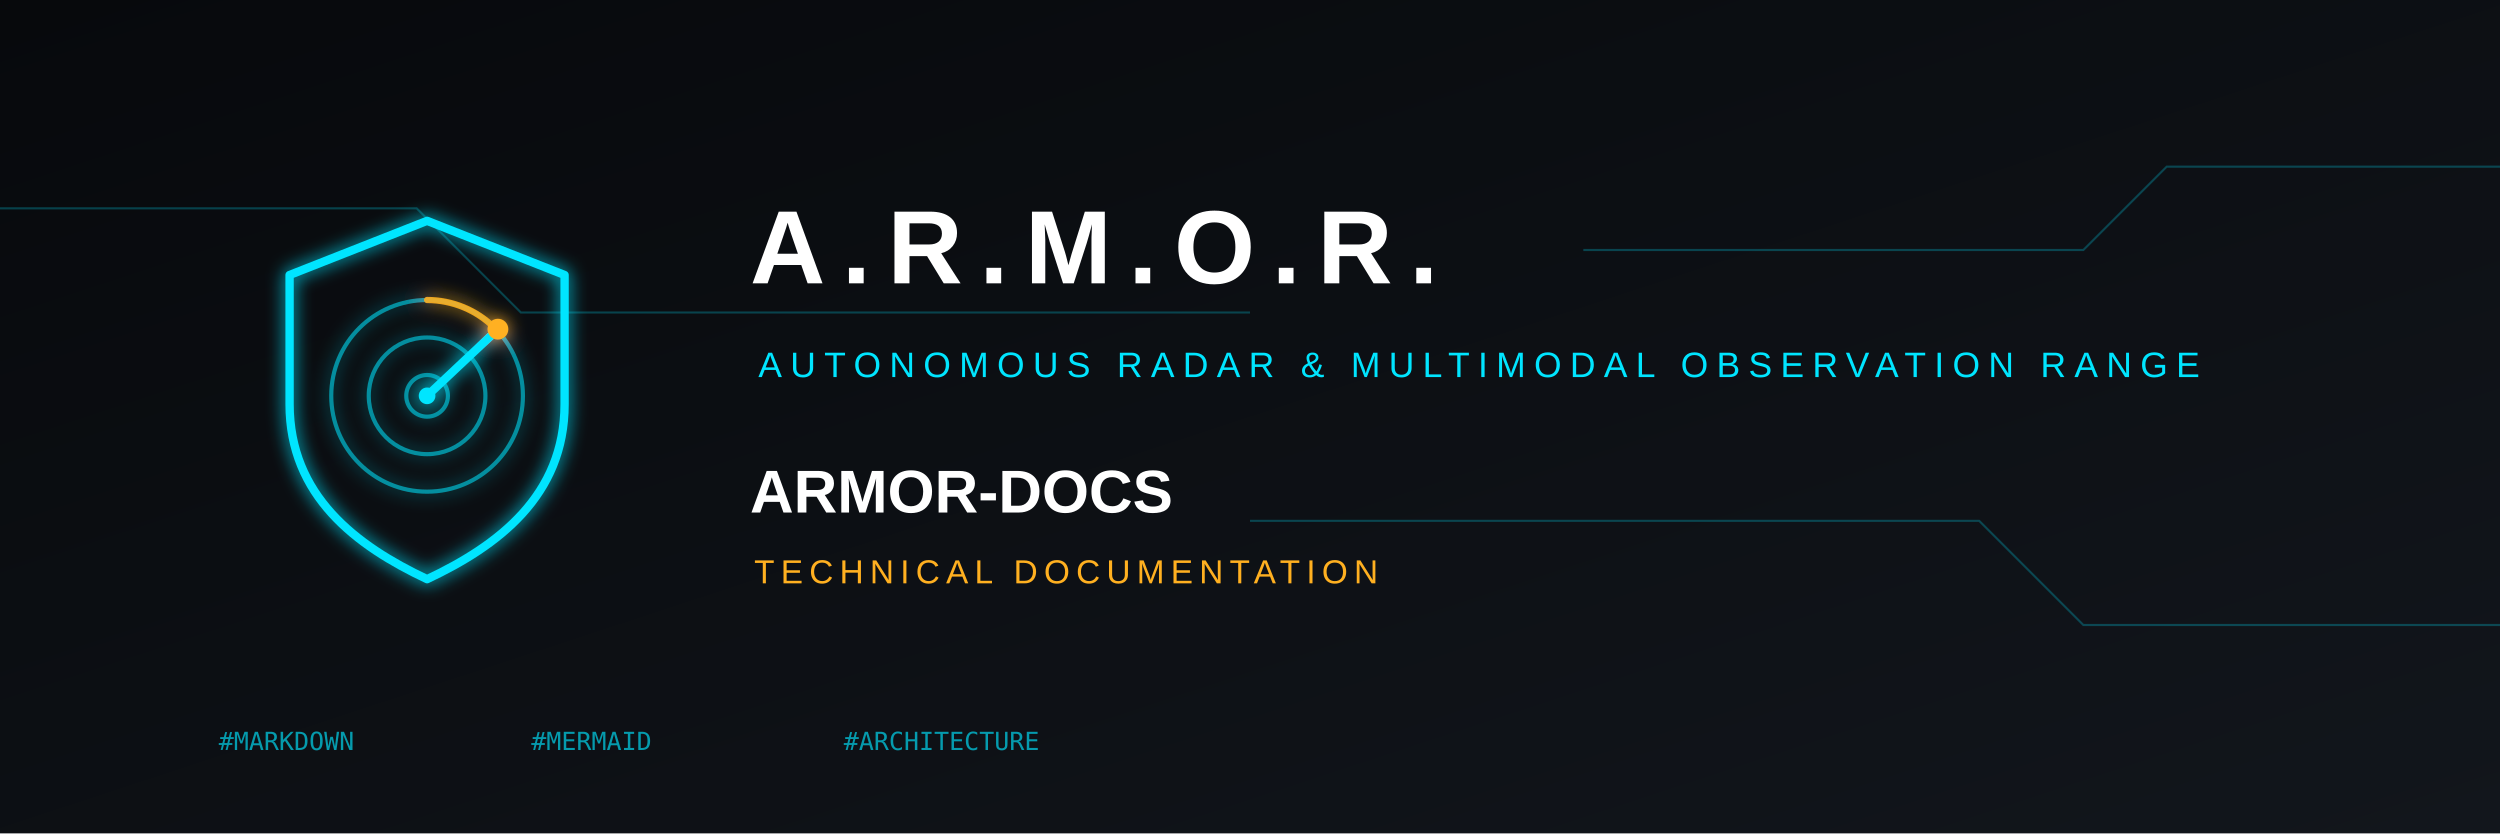
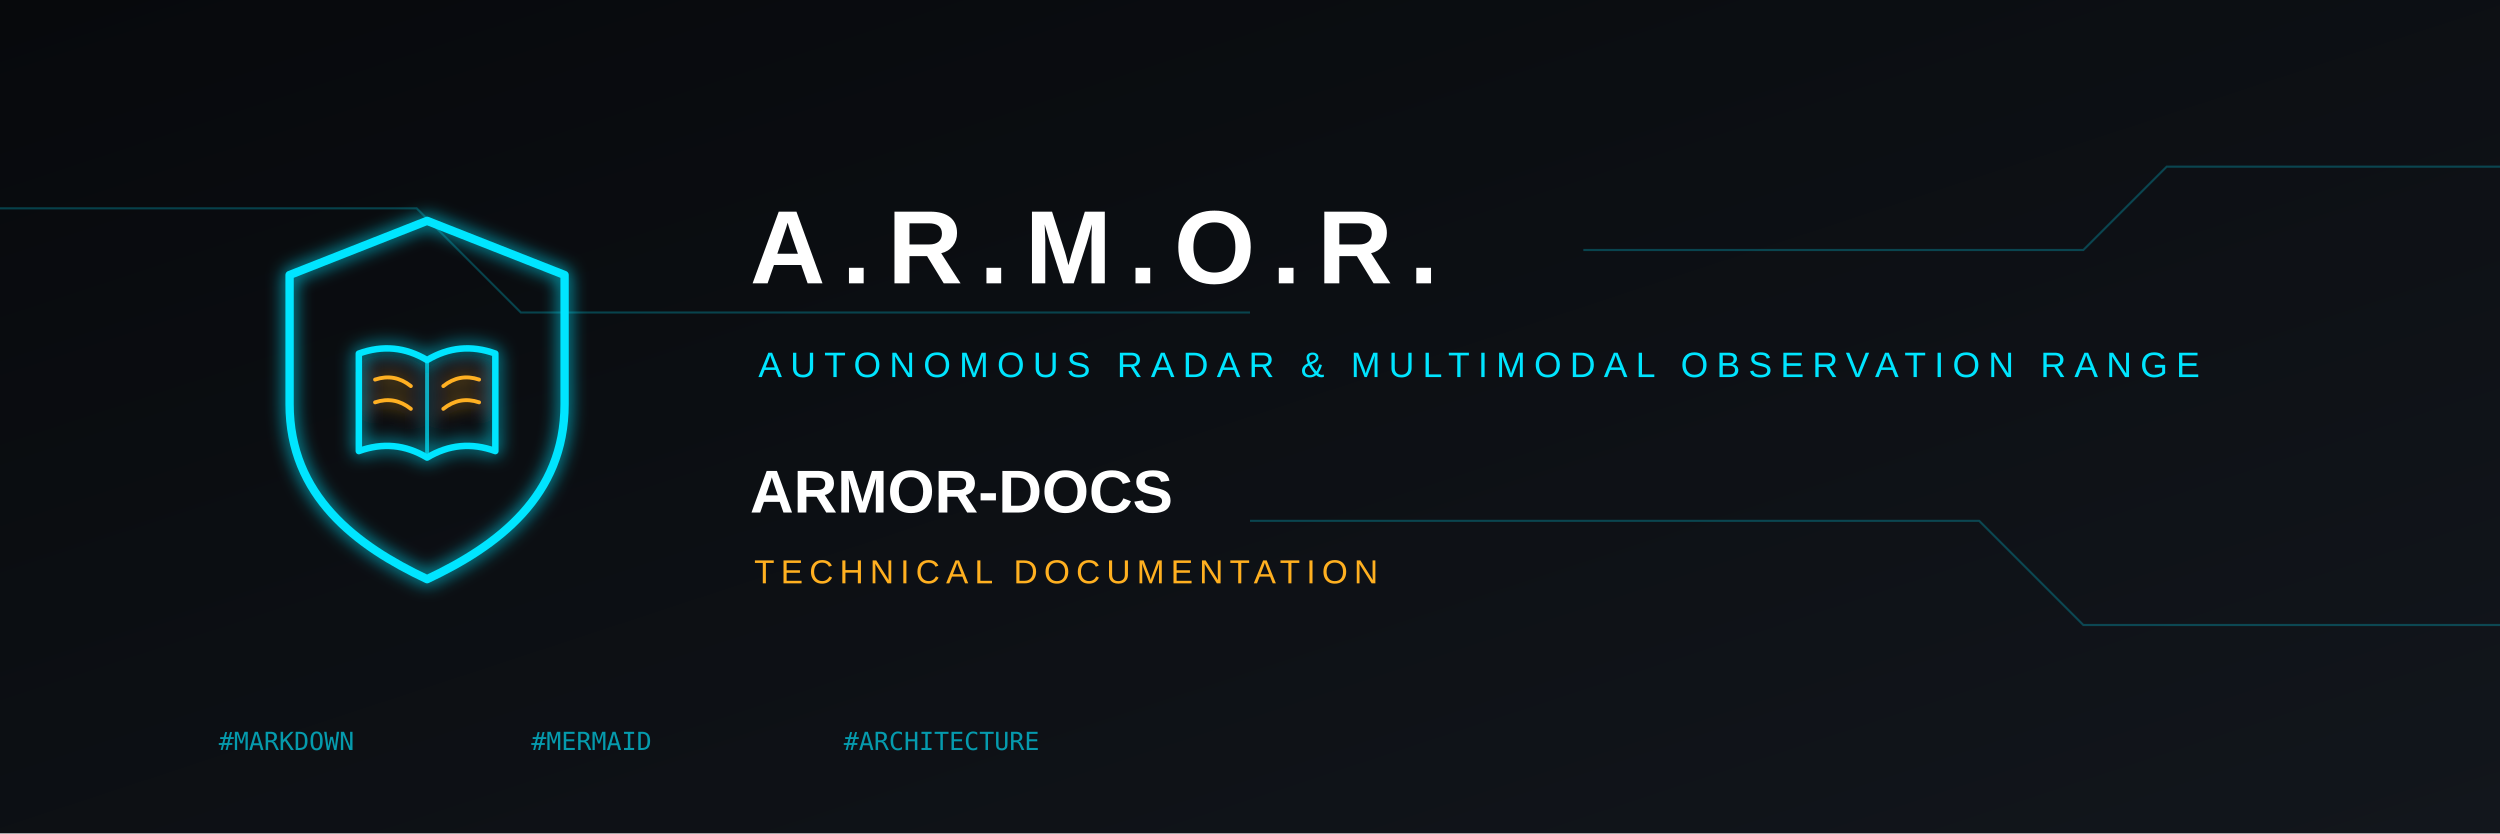
<svg xmlns="http://www.w3.org/2000/svg" viewBox="0 0 1200 400" role="img" aria-labelledby="title desc">
  <defs>
    <linearGradient id="bg" x1="0%" y1="0%" x2="100%" y2="100%">
      <stop stop-color="#07090C" />
      <stop offset="1" stop-color="#12161C" />
    </linearGradient>
    <filter id="g">
      <feGaussianBlur stdDeviation="4" result="b" />
      <feMerge>
        <feMergeNode in="b" />
        <feMergeNode in="SourceGraphic" />
      </feMerge>
    </filter>
  </defs>
  <rect width="1200" height="400" fill="url(#bg)" />
  <g fill="none" stroke="#00E5FF" stroke-width="1" opacity=".25">
    <path d="M0 100H200L250 150H600" />
    <path d="M1200 300H1000L950 250H600" />
    <path d="M1200 80H1040L1000 120H760" />
  </g>
  <g transform="translate(205 190)">
-     <g transform="scale(1.0)" filter="url(#g)" fill="none" stroke="#00E5FF" stroke-width="4" stroke-linejoin="round" stroke-linecap="round">
+     <g transform="scale(1.0)" filter="url(#g)" fill="none" stroke-linecap="round" stroke-linejoin="round" stroke="#00E5FF" stroke-width="4">
      <path d="M0,-84 L66,-58 V4 C66,48 34,72 0,88 C-34,72 -66,48 -66,4 V-58 Z" />
-       <circle r="46" stroke-width="2" opacity=".55" />
-       <circle r="28" stroke-width="2" opacity=".55" />
-       <circle r="10" stroke-width="2" opacity=".55" />
-       <path d="M0,0 L34,-32" stroke-width="4" />
-       <path d="M0,-46 A46,46 0 0 1 32.5,-32.5" stroke="#FFB020" stroke-width="3" opacity=".9" />
-       <circle cx="34" cy="-32" r="5" fill="#FFB020" stroke="none" />
-       <circle r="4" fill="#00E5FF" stroke="none" />
+       <g transform="scale(.78) translate(0 4)" stroke-width="4">
+         <path d="M-42,-30 Q-20,-38 0,-26 Q20,-38 42,-30 V30 Q20,22 0,34 Q-20,22 -42,30 Z" />
+         <path d="M0,-26 V34" stroke-width="2.4" opacity=".7" />
+         <path d="M-32,-14 q12,-4 22,4 M-32,0 q12,-4 22,4 M10,-10 q10,-8 22,-4 M10,4 q10,-8 22,-4" stroke="#FFB020" stroke-width="2.4" />
+       </g>
    </g>
  </g>
  <text x="360" y="136" font-family="Arial,sans-serif" font-size="50" font-weight="bold" fill="#FFF" letter-spacing="8">A.R.M.O.R.</text>
  <text x="364" y="181" font-family="Arial,sans-serif" font-size="17" fill="#00E5FF" letter-spacing="4">AUTONOMOUS RADAR &amp; MULTIMODAL OBSERVATION RANGE</text>
  <text x="360" y="246" font-family="Arial,sans-serif" font-size="29" font-weight="bold" fill="#FFF">ARMOR-DOCS</text>
  <text x="362" y="280" font-family="Arial,sans-serif" font-size="16" fill="#FFB020" letter-spacing="3">TECHNICAL DOCUMENTATION</text>
  <g font-family="monospace" font-size="12" fill="#00E5FF" opacity=".65">
    <text x="105" y="360">#MARKDOWN</text>
    <text x="255" y="360">#MERMAID</text>
    <text x="405" y="360">#ARCHITECTURE</text>
  </g>
</svg>
